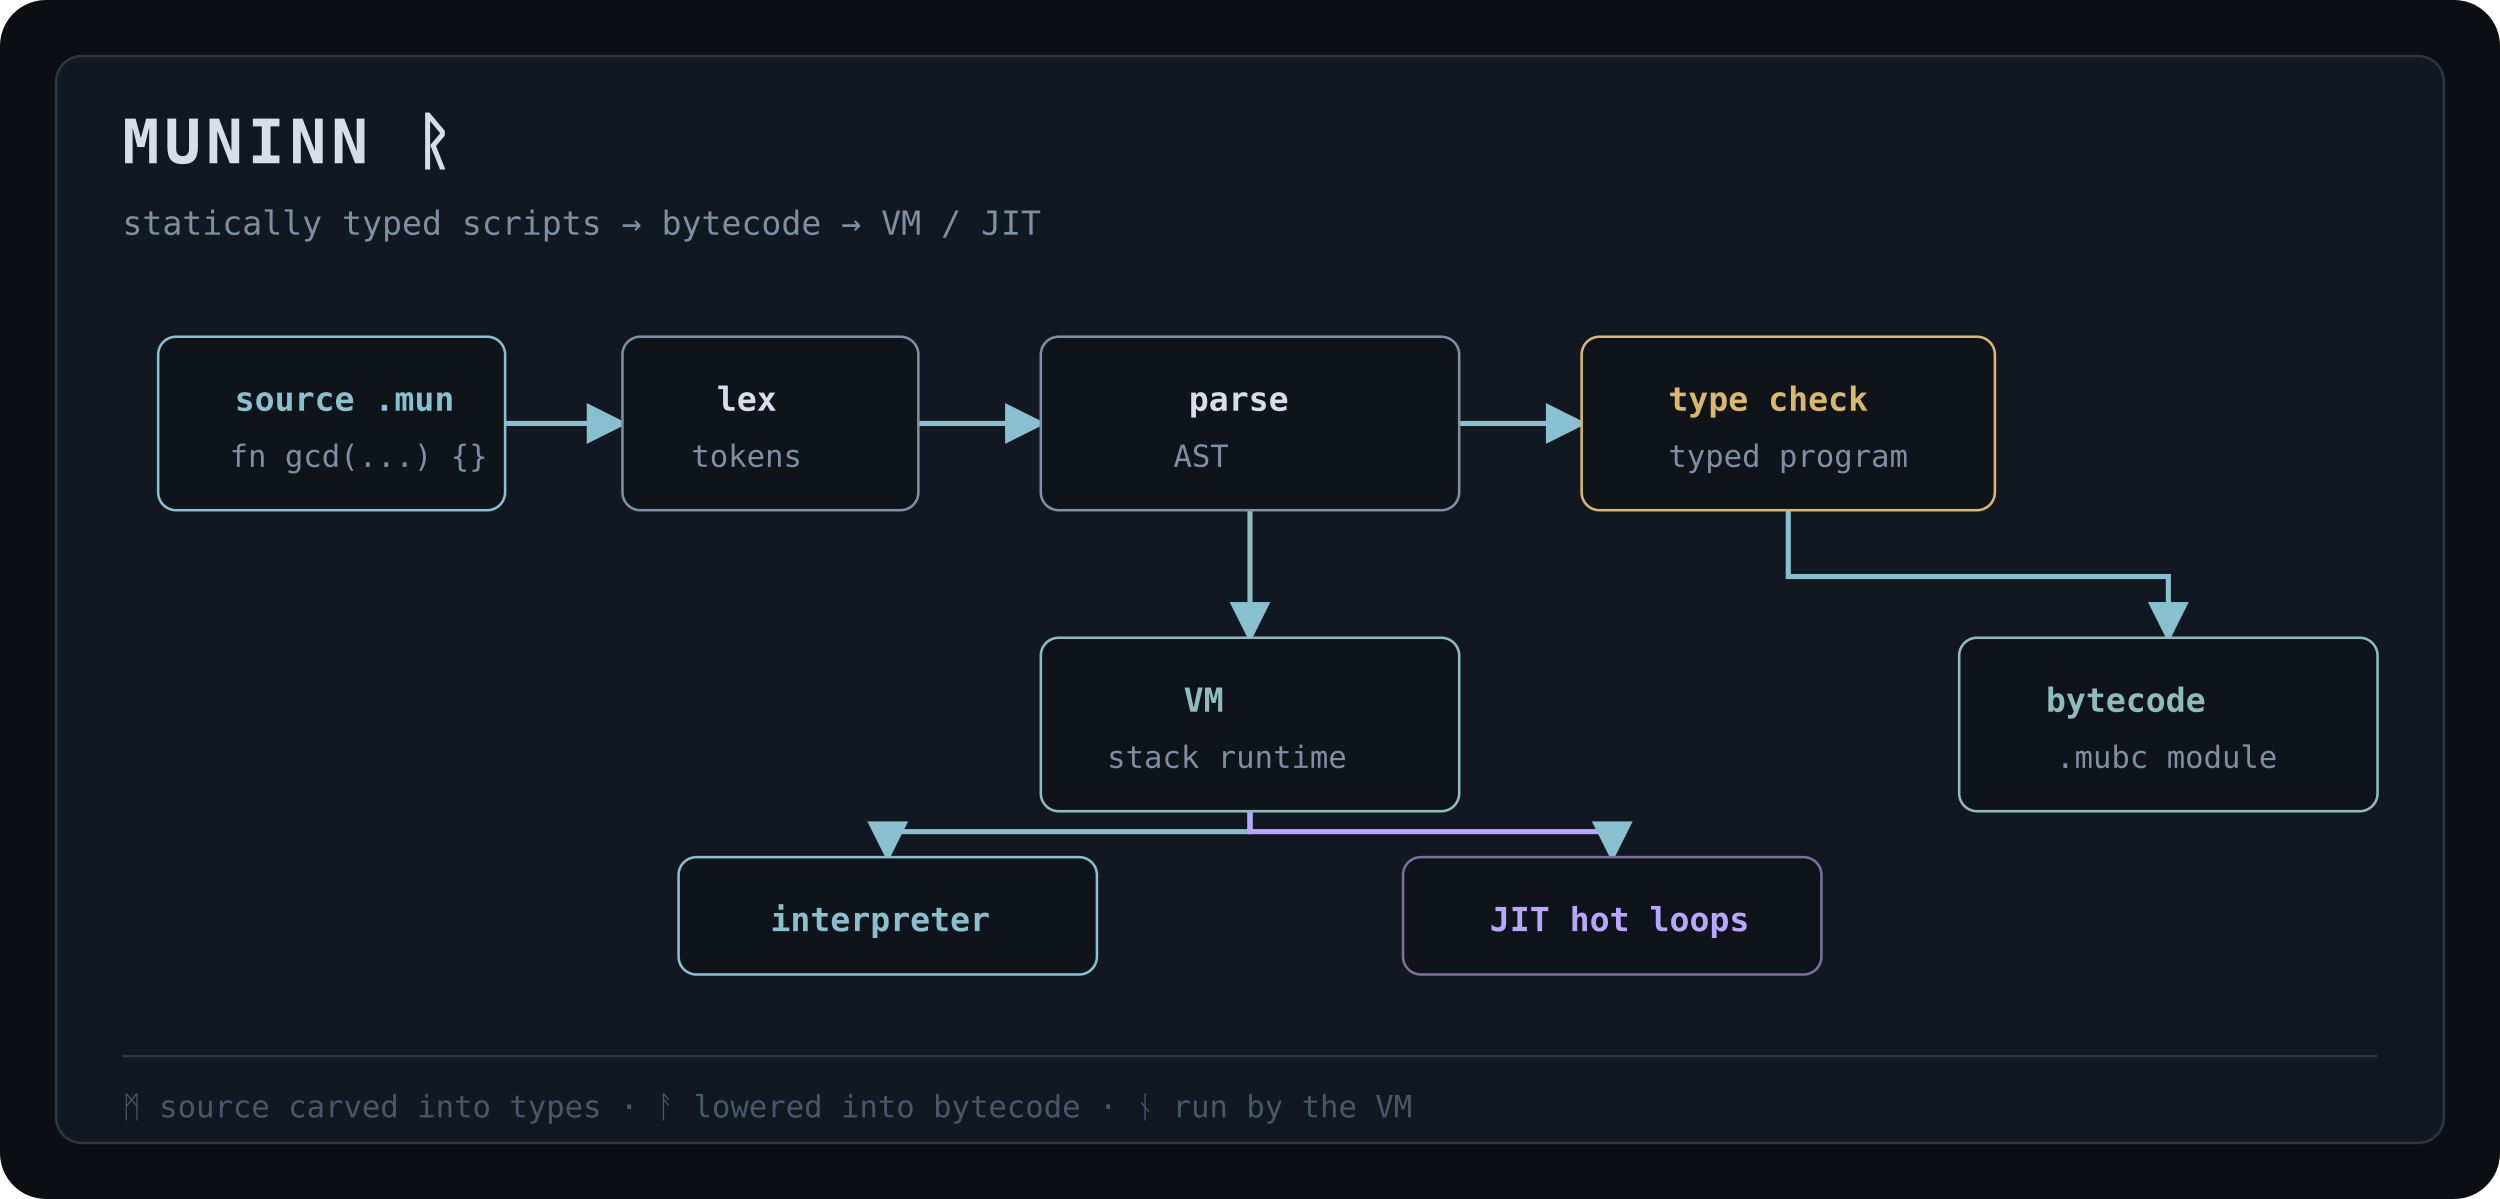
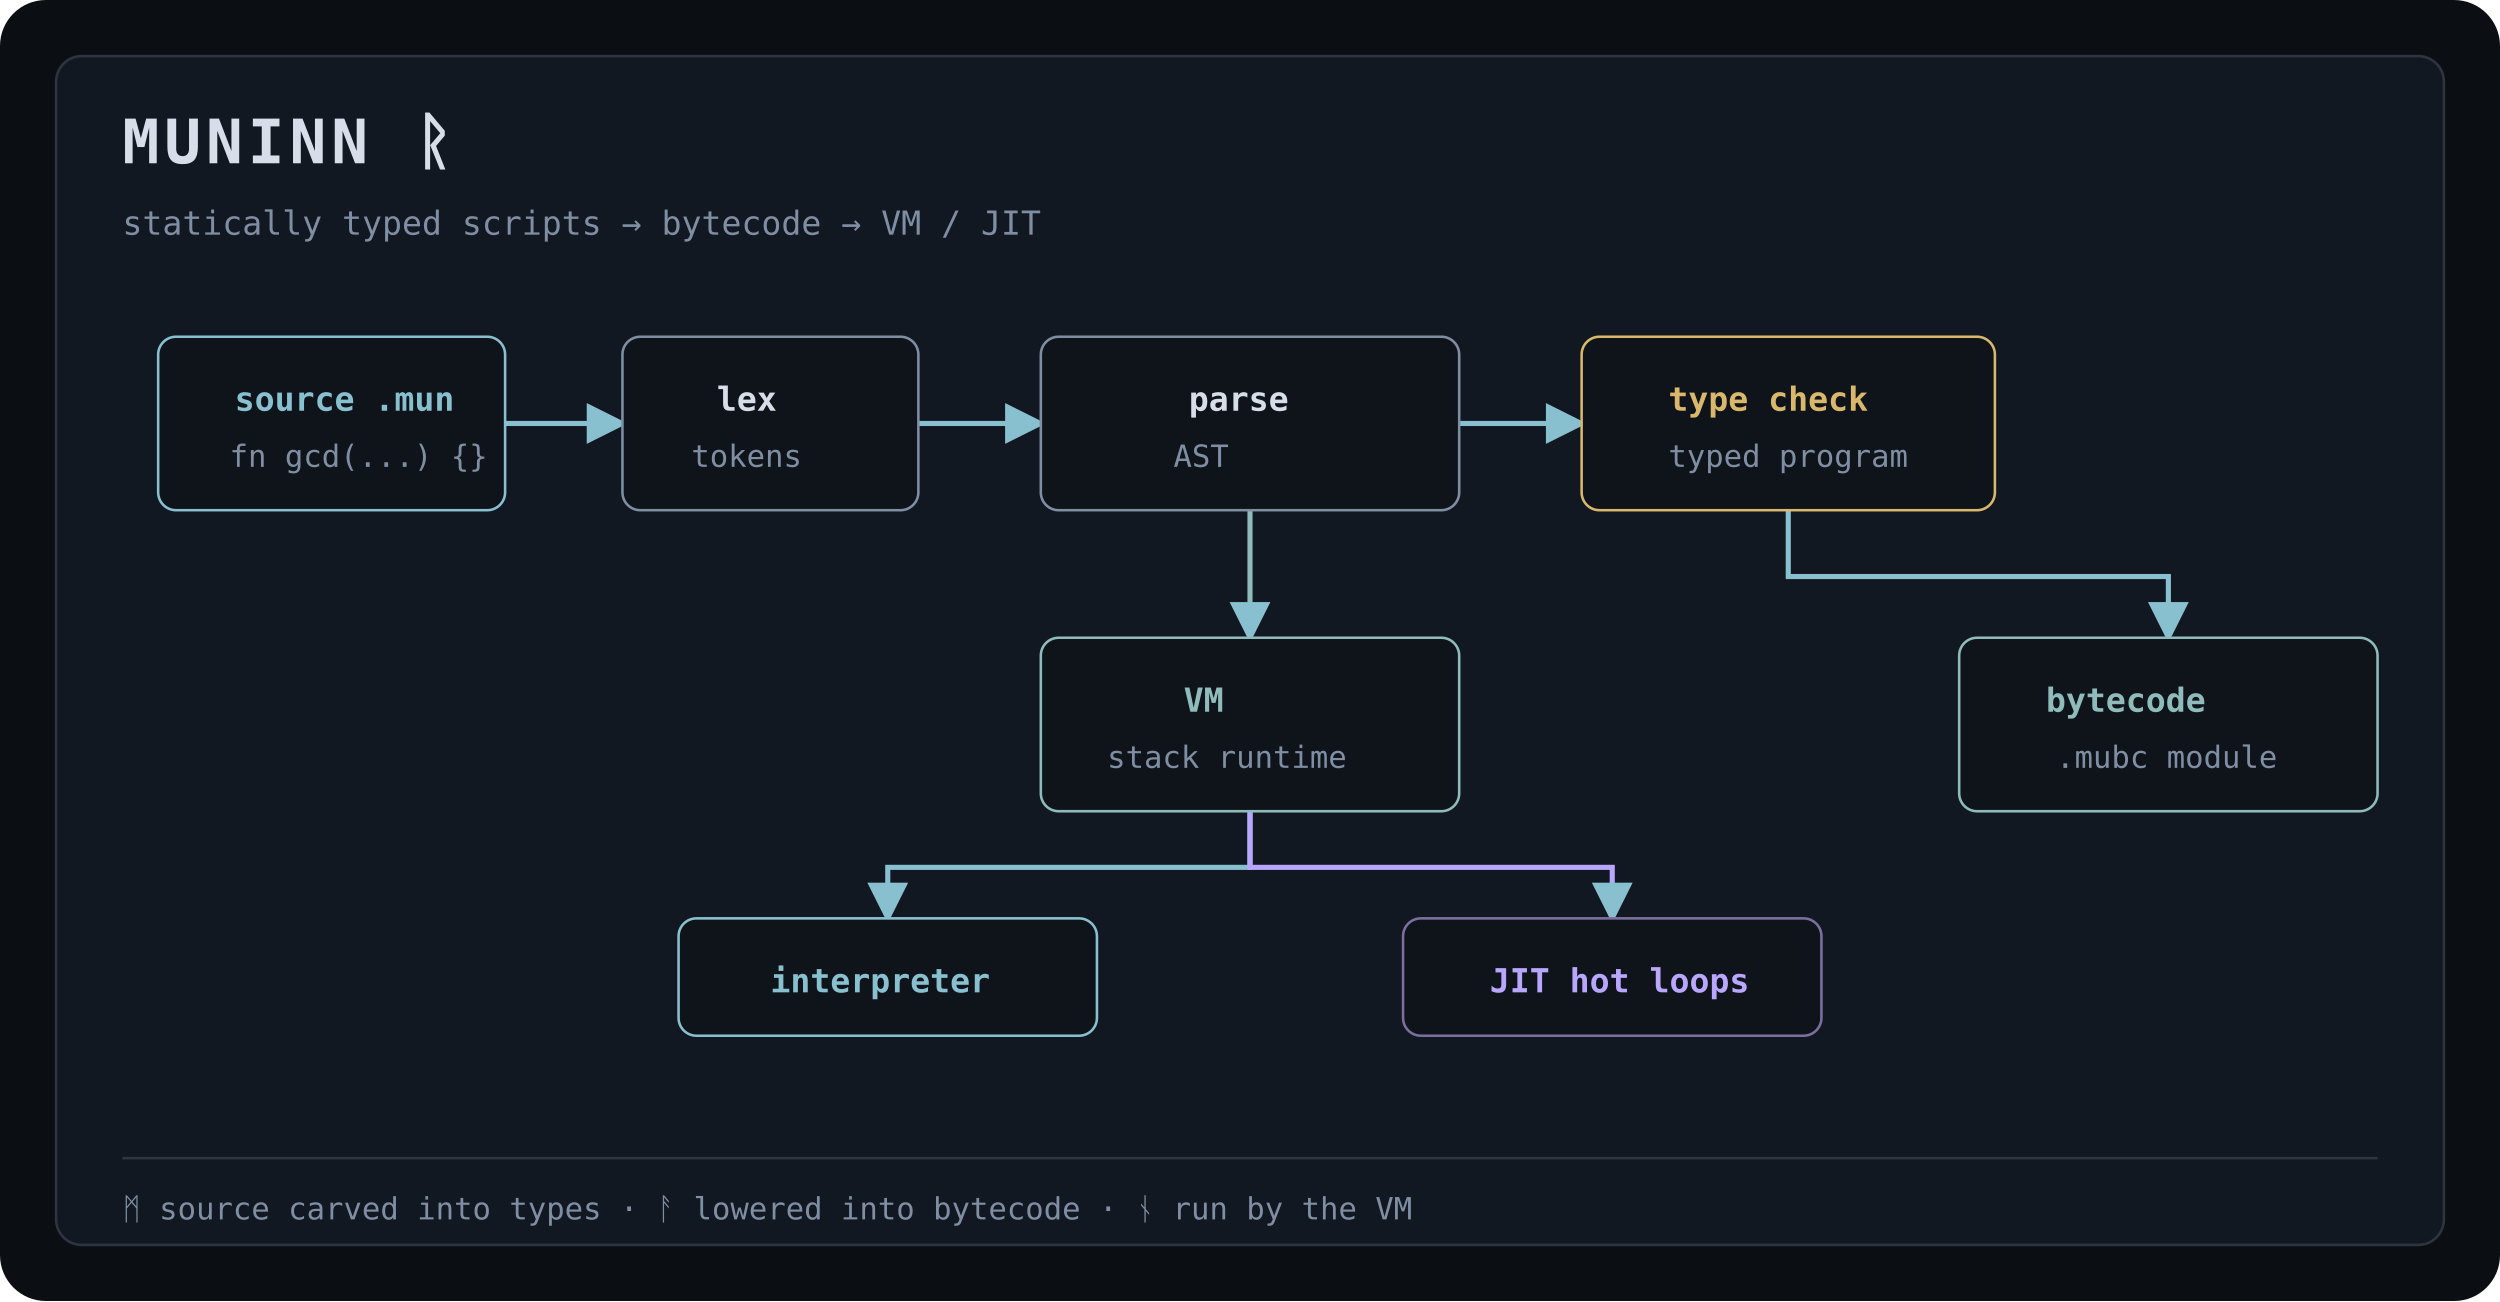
- <svg xmlns="http://www.w3.org/2000/svg" width="980" height="470" viewBox="0 0 980 470" role="img" aria-labelledby="title desc">
+ <svg xmlns="http://www.w3.org/2000/svg" width="980" height="510" viewBox="0 0 980 510" role="img" aria-labelledby="title desc">
  <defs>
    <marker id="arrow" markerWidth="8" markerHeight="8" refX="7" refY="4" orient="auto">
      <path d="M0,0 L8,4 L0,8 Z" fill="#88c0d0" />
    </marker>
  </defs>
-   <rect width="980" height="470" rx="18" fill="#0b0f14" />
-   <rect x="22" y="22" width="936" height="426" rx="10" fill="#121821" stroke="#2e3440" />
+   <rect width="980" height="510" rx="18" fill="#0b0f14" />
+   <rect x="22" y="22" width="936" height="466" rx="10" fill="#121821" stroke="#2e3440" />
  <text x="48" y="64" fill="#d8dee9" font-family="ui-monospace, SFMono-Regular, Menlo, monospace" font-size="24" font-weight="700" letter-spacing="0.08em">MUNINN ᚱ</text>
  <text x="48" y="92" fill="#7f8ea3" font-family="ui-monospace, SFMono-Regular, Menlo, monospace" font-size="13">statically typed scripts → bytecode → VM / JIT</text>
  <path d="M198 166 H244" fill="none" stroke="#88c0d0" stroke-width="2" marker-end="url(#arrow)" />
  <path d="M360 166 H408" fill="none" stroke="#88c0d0" stroke-width="2" marker-end="url(#arrow)" />
  <path d="M572 166 H620" fill="none" stroke="#88c0d0" stroke-width="2" marker-end="url(#arrow)" />
  <path d="M701 200 V226 H850 V250" fill="none" stroke="#88c0d0" stroke-width="2" marker-end="url(#arrow)" />
  <path d="M490 200 V250" fill="none" stroke="#8fbcbb" stroke-width="2" marker-end="url(#arrow)" />
-   <path d="M490 318 V326 H348 V336" fill="none" stroke="#88c0d0" stroke-width="2" marker-end="url(#arrow)" />
-   <path d="M490 318 V326 H632 V336" fill="none" stroke="#b9a7ff" stroke-width="2" marker-end="url(#arrow)" />
+   <path d="M490 318 V340 H348 V360" fill="none" stroke="#88c0d0" stroke-width="2" marker-end="url(#arrow)" />
+   <path d="M490 318 V340 H632 V360" fill="none" stroke="#b9a7ff" stroke-width="2" marker-end="url(#arrow)" />
  <g font-family="ui-monospace, SFMono-Regular, Menlo, monospace">
    <rect x="62" y="132" width="136" height="68" rx="7" fill="#0f141b" stroke="#88c0d0" />
    <text x="92" y="161" fill="#88c0d0" font-size="13" font-weight="700">source .mun</text>
    <text x="90" y="183" fill="#7f8ea3" font-size="12">fn gcd(...) {}</text>
    <rect x="244" y="132" width="116" height="68" rx="7" fill="#0f141b" stroke="#7f8ea3" />
    <text x="281" y="161" fill="#d8dee9" font-size="13" font-weight="700">lex</text>
    <text x="271" y="183" fill="#7f8ea3" font-size="12">tokens</text>
    <rect x="408" y="132" width="164" height="68" rx="7" fill="#0f141b" stroke="#7f8ea3" />
    <text x="466" y="161" fill="#d8dee9" font-size="13" font-weight="700">parse</text>
    <text x="460" y="183" fill="#7f8ea3" font-size="12">AST</text>
    <rect x="620" y="132" width="162" height="68" rx="7" fill="#0f141b" stroke="#d9b86c" />
    <text x="654" y="161" fill="#d9b86c" font-size="13" font-weight="700">type check</text>
    <text x="654" y="183" fill="#7f8ea3" font-size="12">typed program</text>
    <rect x="768" y="250" width="164" height="68" rx="7" fill="#0f141b" stroke="#8fbcbb" />
    <text x="802" y="279" fill="#8fbcbb" font-size="13" font-weight="700">bytecode</text>
    <text x="806" y="301" fill="#7f8ea3" font-size="12">.mubc module</text>
    <rect x="408" y="250" width="164" height="68" rx="7" fill="#0f141b" stroke="#8fbcbb" />
    <text x="464" y="279" fill="#8fbcbb" font-size="13" font-weight="700">VM</text>
    <text x="434" y="301" fill="#7f8ea3" font-size="12">stack runtime</text>
-     <rect x="266" y="336" width="164" height="46" rx="7" fill="#0f141b" stroke="#88c0d0" />
-     <text x="302" y="365" fill="#88c0d0" font-size="13" font-weight="700">interpreter</text>
-     <rect x="550" y="336" width="164" height="46" rx="7" fill="#0f141b" stroke="#7c6f9f" />
-     <text x="584" y="365" fill="#b9a7ff" font-size="13" font-weight="700">JIT hot loops</text>
+     <rect x="266" y="360" width="164" height="46" rx="7" fill="#0f141b" stroke="#88c0d0" />
+     <text x="302" y="389" fill="#88c0d0" font-size="13" font-weight="700">interpreter</text>
+     <rect x="550" y="360" width="164" height="46" rx="7" fill="#0f141b" stroke="#7c6f9f" />
+     <text x="584" y="389" fill="#b9a7ff" font-size="13" font-weight="700">JIT hot loops</text>
  </g>
-   <line x1="48" y1="414" x2="932" y2="414" stroke="#2e3440" stroke-width="1" />
-   <text x="48" y="438" fill="#4c566a" font-family="ui-monospace, SFMono-Regular, Menlo, monospace" font-size="12">ᛗ source carved into types · ᚨ lowered into bytecode · ᚾ run by the VM</text>
+   <line x1="48" y1="454" x2="932" y2="454" stroke="#2e3440" stroke-width="1" />
+   <text x="48" y="478" fill="#7f8ea3" font-family="ui-monospace, SFMono-Regular, Menlo, monospace" font-size="12">ᛗ source carved into types · ᚨ lowered into bytecode · ᚾ run by the VM</text>
</svg>
